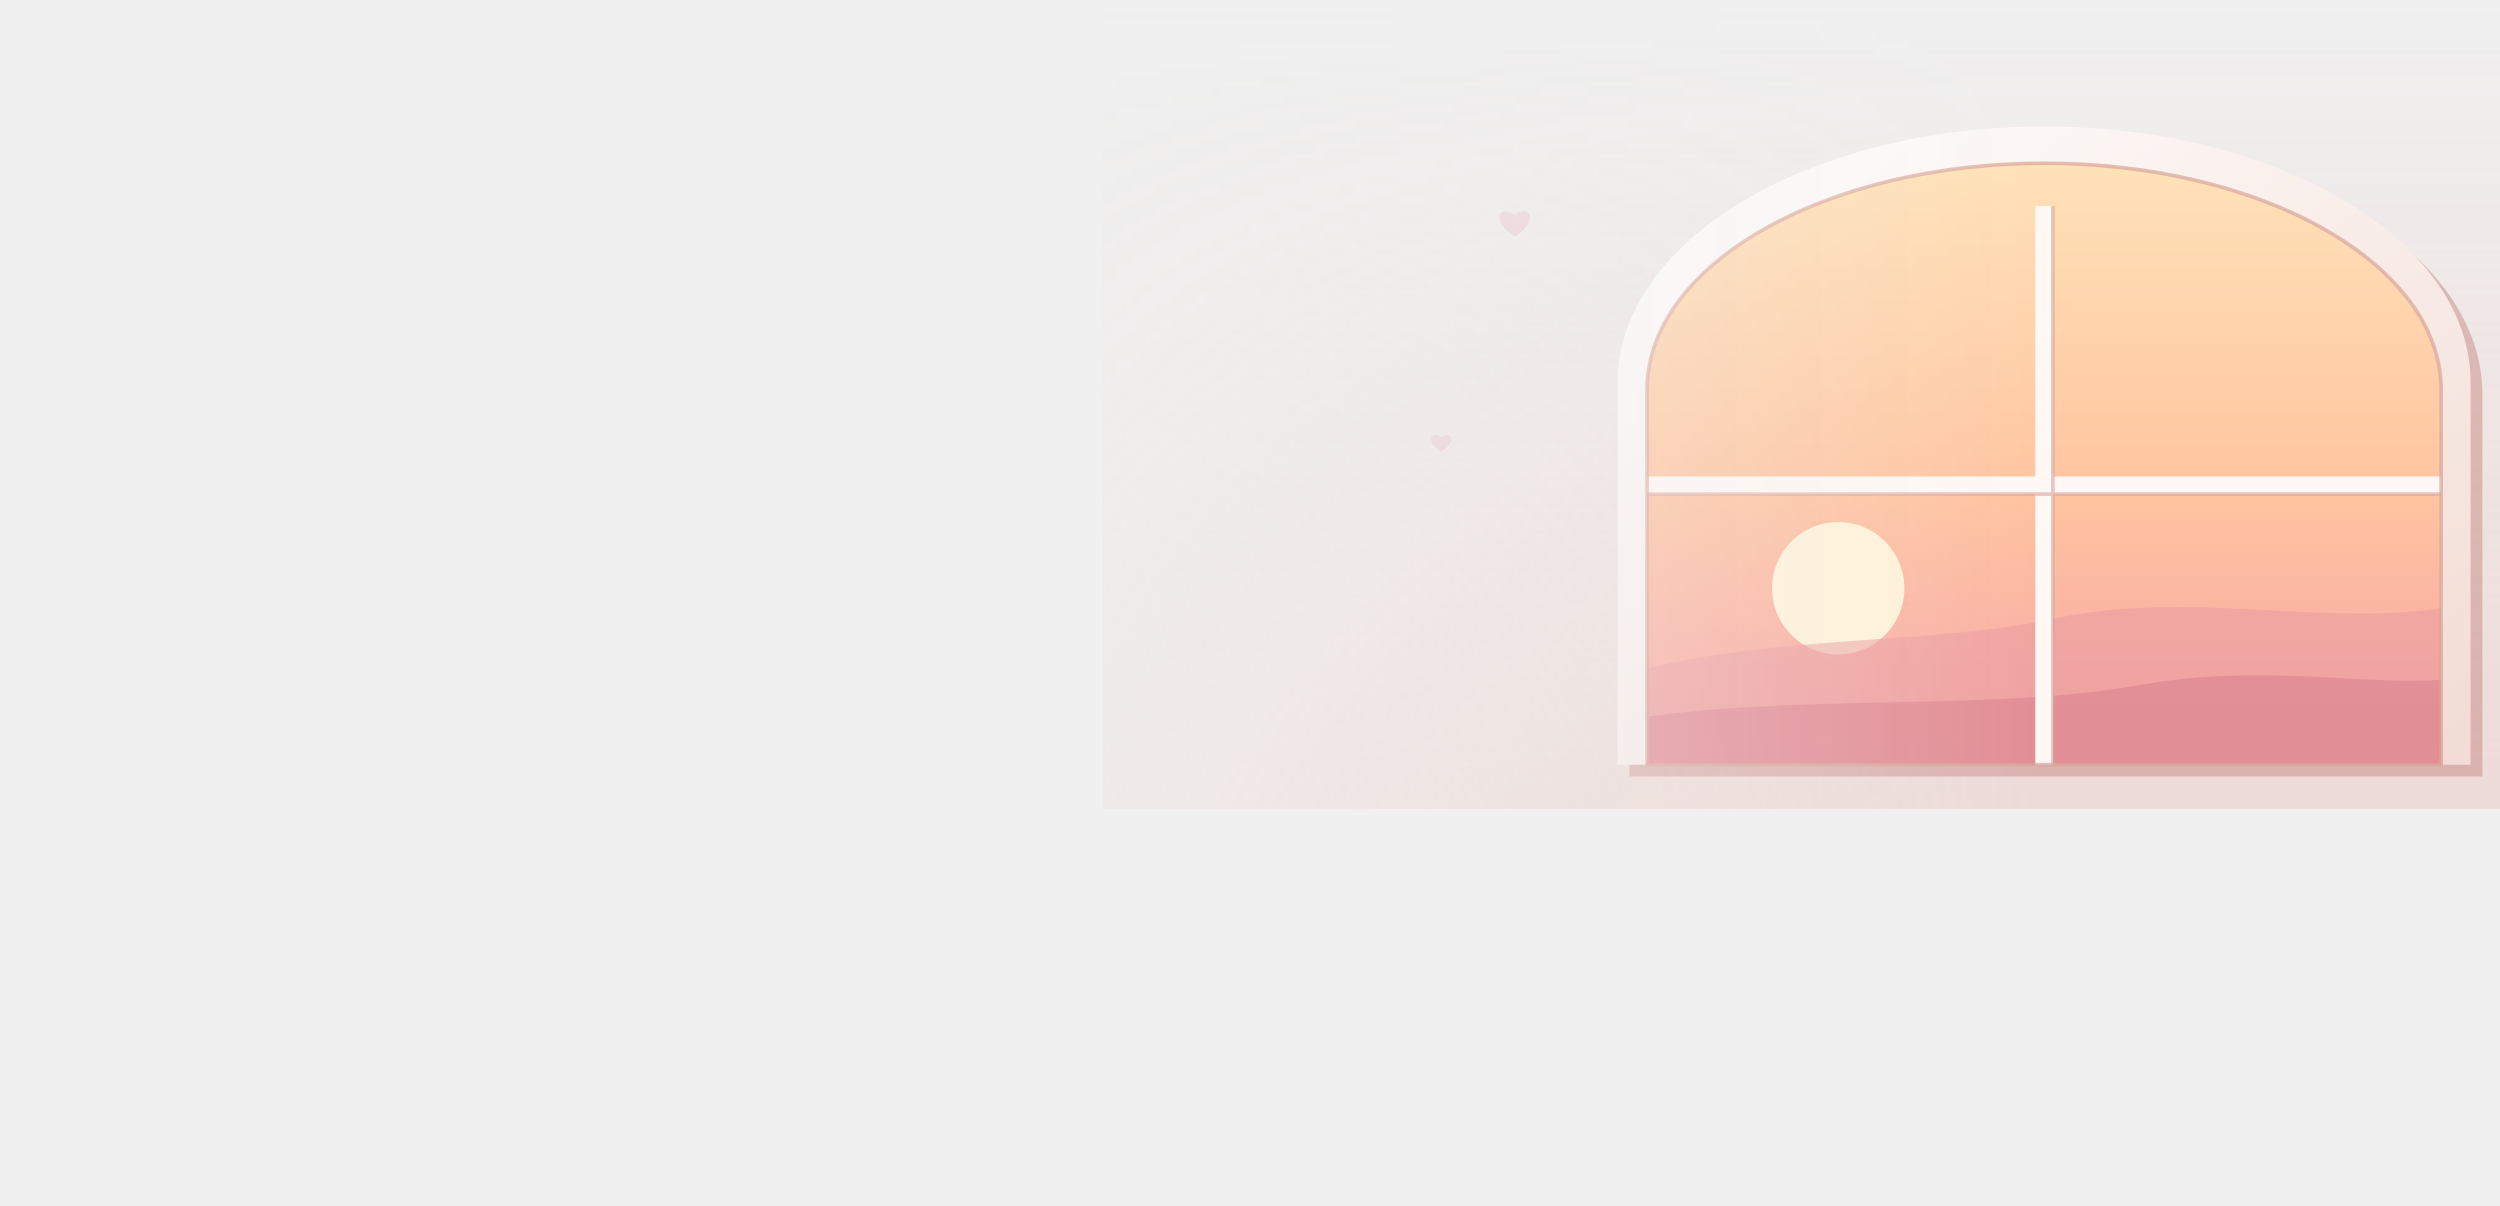
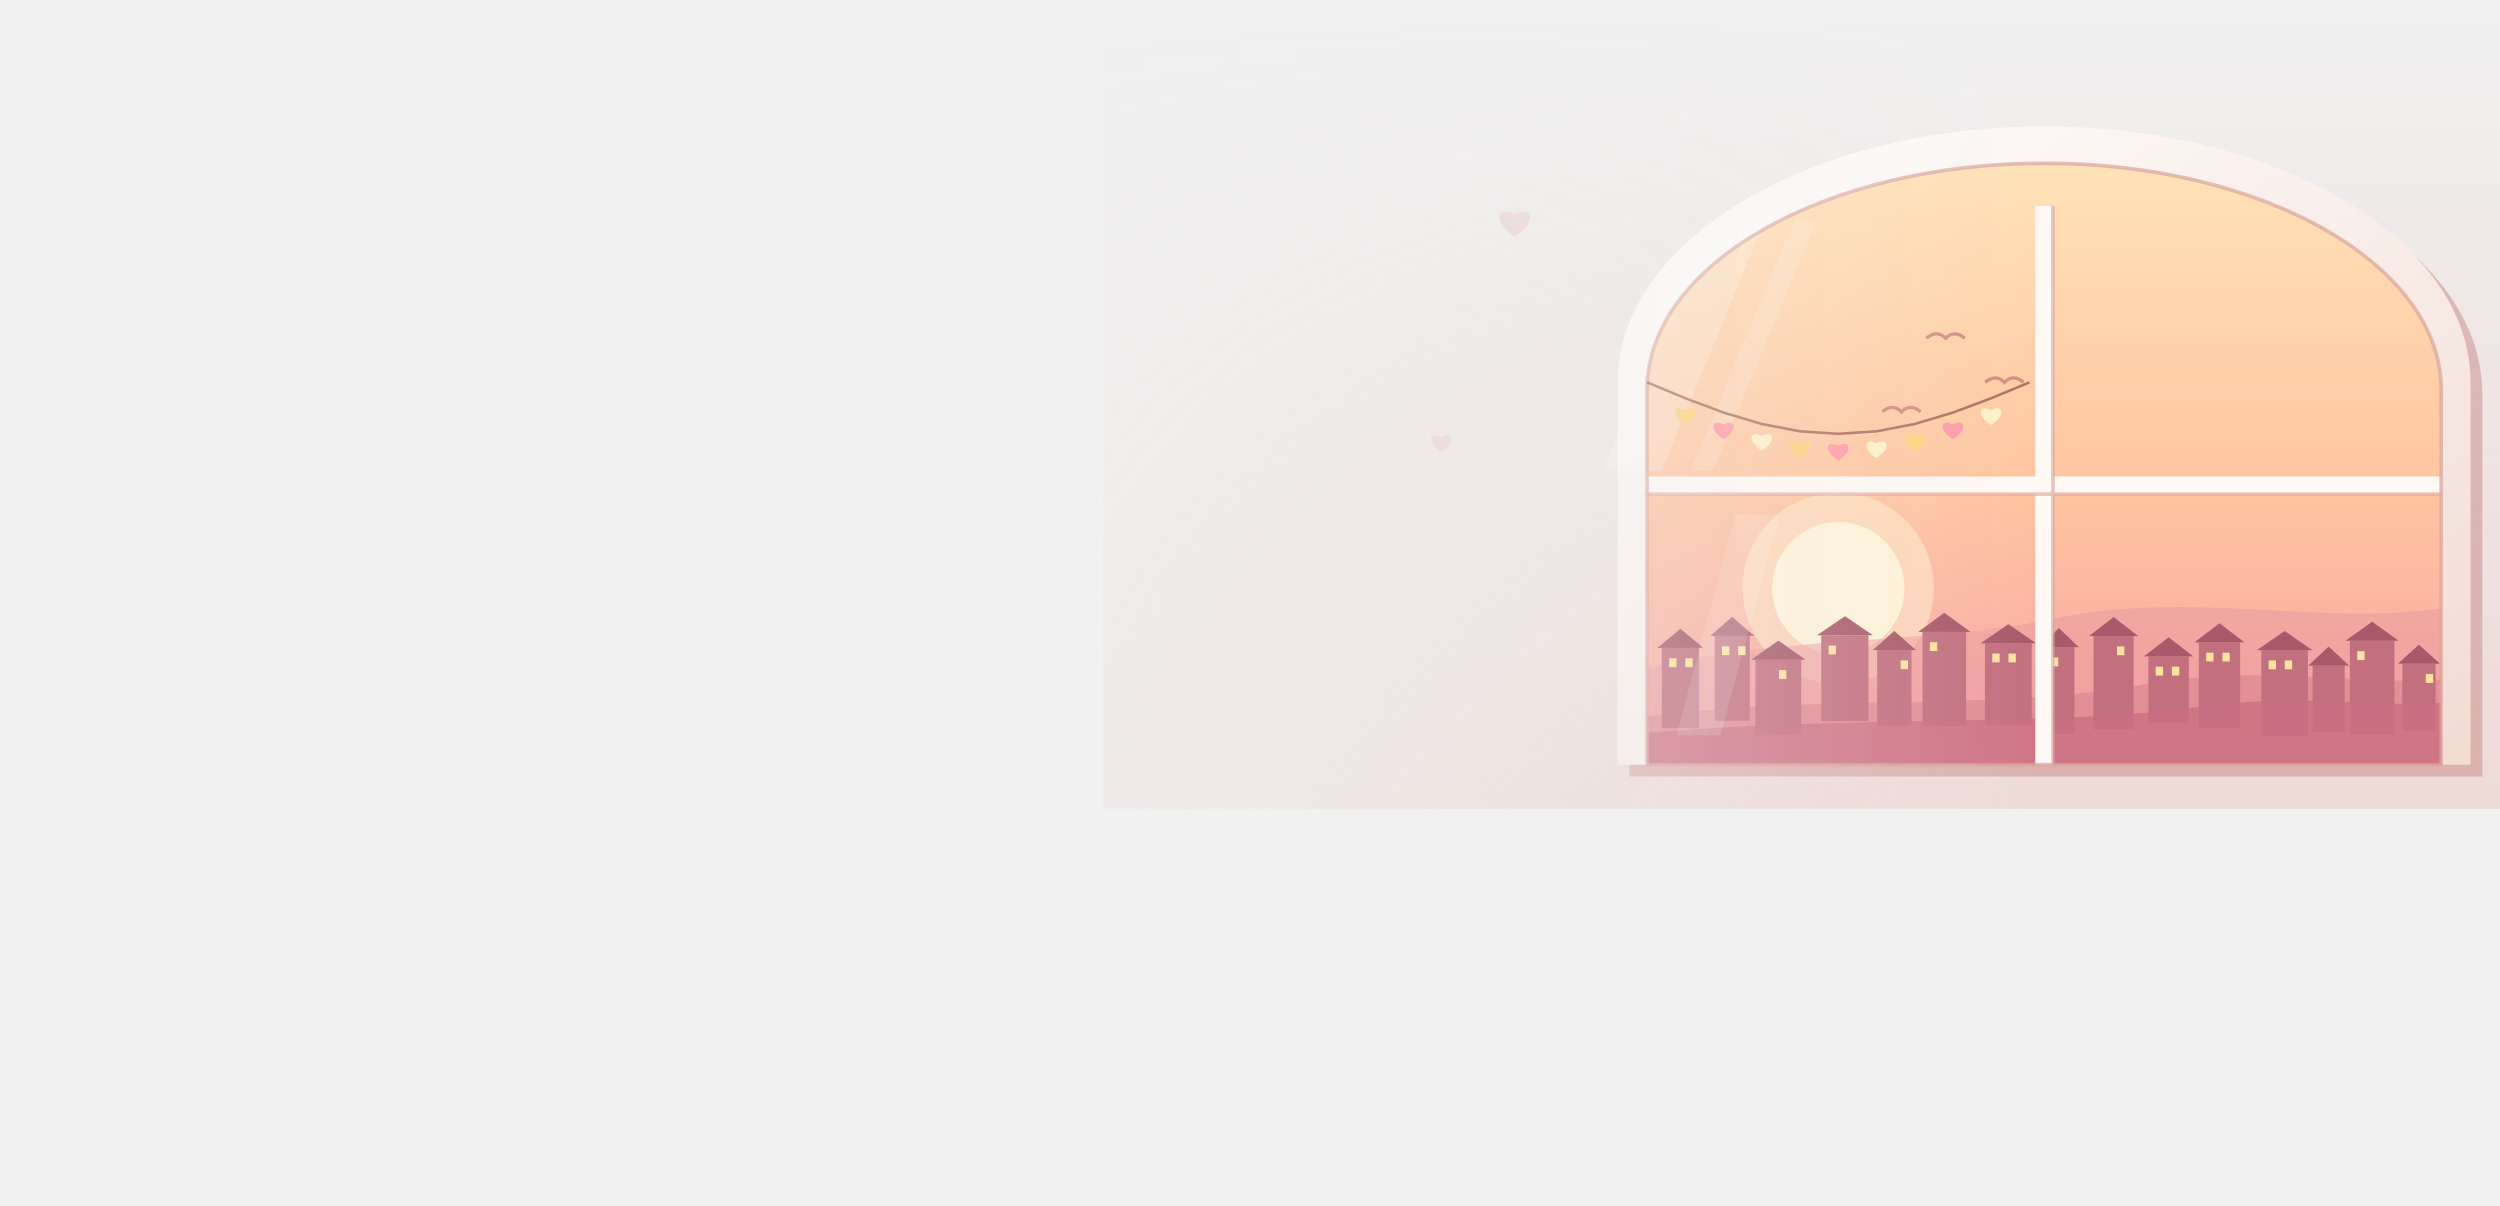
<svg xmlns="http://www.w3.org/2000/svg" viewBox="0 0 340 164" preserveAspectRatio="xMidYMax slice">
  <defs>
    <filter id="b" x="-50%" y="-50%" width="200%" height="200%">
      <feGaussianBlur stdDeviation="2.4" />
    </filter>
    <filter id="bb" x="-50%" y="-50%" width="200%" height="200%">
      <feGaussianBlur stdDeviation="6" />
    </filter>
    <filter id="b1" x="-50%" y="-50%" width="200%" height="200%">
      <feGaussianBlur stdDeviation="0.9" />
    </filter>
    <linearGradient id="fm" x1="0" x2="1">
      <stop offset=".34" stop-color="#fff" stop-opacity=".06" />
      <stop offset=".74" stop-color="#fff" />
    </linearGradient>
    <mask id="k">
      <rect x="-20" y="-20" width="400" height="220" fill="url(#fm)" />
    </mask>
    <linearGradient id="gl" x1="0" y1="0" x2="0" y2="1">
      <stop offset="0" stop-color="#FFE2B8" stop-opacity="1" />
      <stop offset="0.55" stop-color="#FFC4A0" stop-opacity="1" />
      <stop offset="1" stop-color="#F6A2A6" stop-opacity="1" />
    </linearGradient>
    <linearGradient id="fr" x1="0" y1="0" x2="1" y2="1">
      <stop offset="0" stop-color="#FFFFFF" stop-opacity="1" />
      <stop offset="1" stop-color="#F2DCD4" stop-opacity="1" />
    </linearGradient>
    <linearGradient id="wl" x1="0" y1="0" x2="0" y2="1">
      <stop offset="0" stop-color="#E8B4AA" stop-opacity="0" />
      <stop offset="1" stop-color="#E8B4AA" stop-opacity="0.35" />
    </linearGradient>
  </defs>
  <g mask="url(#k)">
    <rect x="150" y="0" width="190" height="110" fill="url(#wl)" />
    <path d="M220 104 V52 A58.0 34.8 0 0 1 336 52 V104Z" fill="#C98A86" fill-opacity=".5" transform="translate(1.6 1.6)" />
    <path d="M220 104 V52 A58.0 34.8 0 0 1 336 52 V104Z" fill="url(#fr)" />
    <clipPath id="wc">
      <path d="M224 104 V53 A54.0 30.8 0 0 1 332 53 V104Z" />
    </clipPath>
    <g clip-path="url(#wc)">
      <rect x="220" y="22" width="116" height="82" fill="url(#gl)" />
+       <circle cx="250" cy="80" r="13" fill="#FFE8C8" fill-opacity=".6" />
      <circle cx="250" cy="80" r="9" fill="#FFF2D8" />
+       <path d="M262 46 q1.4 -1.2 2.6 0 q1.2 -1.2 2.6 0" stroke="#B8606E" stroke-opacity=".6" stroke-width=".45" fill="none" />
+       <path d="M270 52 q1.4 -1.2 2.6 0 q1.2 -1.2 2.6 0" stroke="#B8606E" stroke-opacity=".6" stroke-width=".45" fill="none" />
+       <path d="M256 56 q1.4 -1.2 2.6 0 q1.2 -1.2 2.6 0" stroke="#B8606E" stroke-opacity=".6" stroke-width=".45" fill="none" />
      <path d="M220 92 C240 86 262 88 280 84 C300 80 318 86 336 82 V104 H220Z" fill="#E89A9E" fill-opacity=".55" />
      <path d="M220 98 C246 94 270 97 292 93 C310 90 324 94 336 92 V104 H220Z" fill="#D8828E" fill-opacity=".6" />
+       <rect x="226" y="88.12" width="5.08" height="10.92" fill="#C2707E" />
+       <path d="M225.4 88.12 L228.54 85.52 L231.68 88.12Z" fill="#A85A6A" />
+       <rect x="227" y="89.52" width="1" height="1.2" fill="#FFE2A0" />
+       <rect x="229.2" y="89.52" width="1" height="1.2" fill="#FFE2A0" />
+       <rect x="233.19" y="86.49" width="4.78" height="11.54" fill="#C2707E" />
+       <path d="M232.59 86.49 L235.58 83.89 L238.57 86.49Z" fill="#A85A6A" />
+       <rect x="234.19" y="87.89" width="1" height="1.2" fill="#FFE2A0" />
+       <rect x="236.39" y="87.89" width="1" height="1.2" fill="#FFE2A0" />
+       <rect x="238.74" y="89.73" width="6.23" height="10.24" fill="#C2707E" />
+       <path d="M238.14 89.73 L241.86 87.13 L245.57 89.73Z" fill="#A85A6A" />
+       <rect x="241.94" y="91.13" width="1" height="1.2" fill="#FFE2A0" />
+       <rect x="247.69" y="86.4" width="6.42" height="11.67" fill="#C2707E" />
+       <path d="M247.09 86.4 L250.91 83.8 L254.72 86.4Z" fill="#A85A6A" />
+       <rect x="248.69" y="87.8" width="1" height="1.2" fill="#FFE2A0" />
+       <rect x="255.29" y="88.41" width="4.67" height="10.24" fill="#C2707E" />
+       <path d="M254.69 88.41 L257.62 85.81 L260.56 88.41Z" fill="#A85A6A" />
+       <rect x="258.49" y="89.81" width="1" height="1.2" fill="#FFE2A0" />
+       <rect x="261.46" y="85.94" width="5.93" height="12.79" fill="#C2707E" />
+       <path d="M260.86 85.94 L264.42 83.34 L267.99 85.94Z" fill="#A85A6A" />
+       <rect x="262.46" y="87.34" width="1" height="1.2" fill="#FFE2A0" />
+       <rect x="269.95" y="87.49" width="6.37" height="11.09" fill="#C2707E" />
+       <path d="M269.35 87.49 L273.14 84.89 L276.92 87.49Z" fill="#A85A6A" />
+       <rect x="270.95" y="88.89" width="1" height="1.2" fill="#FFE2A0" />
+       <rect x="273.15" y="88.89" width="1" height="1.2" fill="#FFE2A0" />
+       <rect x="277.92" y="88.02" width="4.2" height="11.8" fill="#C2707E" />
+       <path d="M277.32 88.02 L280.02 85.42 L282.72 88.02Z" fill="#A85A6A" />
+       <rect x="278.92" y="89.42" width="1" height="1.2" fill="#FFE2A0" />
+       <rect x="284.71" y="86.51" width="5.47" height="12.68" fill="#C2707E" />
+       <path d="M284.11 86.51 L287.45 83.91 L290.79 86.51Z" fill="#A85A6A" />
+       <rect x="287.91" y="87.91" width="1" height="1.2" fill="#FFE2A0" />
+       <rect x="292.18" y="89.27" width="5.5" height="9.09" fill="#C2707E" />
+       <path d="M291.58 89.27 L294.93 86.67 L298.28 89.27Z" fill="#A85A6A" />
+       <rect x="293.18" y="90.67" width="1" height="1.2" fill="#FFE2A0" />
+       <rect x="295.38" y="90.67" width="1" height="1.2" fill="#FFE2A0" />
+       <rect x="299.04" y="87.36" width="5.62" height="11.64" fill="#C2707E" />
+       <path d="M298.44 87.36 L301.85 84.76 L305.25 87.36Z" fill="#A85A6A" />
+       <rect x="300.04" y="88.76" width="1" height="1.2" fill="#FFE2A0" />
+       <rect x="302.24" y="88.76" width="1" height="1.2" fill="#FFE2A0" />
+       <rect x="307.53" y="88.42" width="6.35" height="11.62" fill="#C2707E" />
+       <path d="M306.93 88.42 L310.71 85.82 L314.48 88.42Z" fill="#A85A6A" />
+       <rect x="308.53" y="89.82" width="1" height="1.2" fill="#FFE2A0" />
+       <rect x="310.73" y="89.82" width="1" height="1.2" fill="#FFE2A0" />
+       <rect x="314.52" y="90.53" width="4.36" height="9.04" fill="#C2707E" />
+       <path d="M313.92 90.53 L316.7 87.93 L319.49 90.53Z" fill="#A85A6A" />
+       <rect x="319.58" y="87.15" width="6.06" height="12.76" fill="#C2707E" />
+       <path d="M318.98 87.15 L322.61 84.55 L326.24 87.15Z" fill="#A85A6A" />
+       <rect x="320.58" y="88.55" width="1" height="1.2" fill="#FFE2A0" />
+       <rect x="326.71" y="90.27" width="4.53" height="9.04" fill="#C2707E" />
+       <path d="M326.11 90.27 L328.97 87.67 L331.84 90.27Z" fill="#A85A6A" />
+       <rect x="329.91" y="91.67" width="1" height="1.2" fill="#FFE2A0" />
+       <path d="M220 100 C252 97 280 99 300 96 C316 94 326 97 336 95 V104 H220Z" fill="#C86E80" fill-opacity=".75" />
    </g>
+     <path d="M232 30 L240 30 L226 64 L218 64Z" fill="#FFFFFF" fill-opacity=".22" />
+     <path d="M244 30 L247 30 L233 64 L230 64Z" fill="#FFFFFF" fill-opacity=".16" />
+     <path d="M236 70 L242 70 L234 100 L228 100Z" fill="#FFFFFF" fill-opacity=".14" />
    <path d="M278.0 28 V104 M224 66 H332" stroke="#FFF8F4" stroke-width="2.4" />
    <path d="M279.2 28 V104 M224 67.2 H332" stroke="#D9A69C" stroke-opacity=".6" stroke-width=".5" />
    <path d="M224 104 V53 A54.0 30.8 0 0 1 332 53 V104Z" fill="none" stroke="#D9A69C" stroke-opacity=".7" stroke-width=".5" />
+     <polyline points="224,52 229.2,54.16 234.4,56.11 239.6,57.66 244.8,58.66 250,59 255.2,58.66 260.4,57.66 265.6,56.11 270.8,54.16 276,52" stroke="#7A3A3A" stroke-opacity=".6" stroke-width=".35" fill="none" />
+     <path d="M229.2 57.8 C226.96 56.36 227.76 54.92 229.2 55.8 C230.64 54.92 231.44 56.36 229.2 57.8Z" fill="#FFD27A" />
+     <path d="M234.4 59.75 C232.16 58.31 232.96 56.87 234.4 57.75 C235.84 56.87 236.64 58.31 234.4 59.75Z" fill="#FF9AA8" />
+     <path d="M239.6 61.3 C237.36 59.86 238.16 58.42 239.6 59.3 C241.04 58.42 241.84 59.86 239.6 61.3Z" fill="#FFF0C8" />
+     <path d="M244.8 62.3 C242.56 60.86 243.36 59.42 244.8 60.3 C246.24 59.42 247.04 60.86 244.8 62.3Z" fill="#FFD27A" />
+     <path d="M250 62.64 C247.76 61.2 248.56 59.76 250 60.64 C251.44 59.76 252.24 61.2 250 62.64Z" fill="#FF9AA8" />
+     <path d="M255.2 62.3 C252.96 60.86 253.76 59.42 255.2 60.3 C256.64 59.42 257.44 60.86 255.2 62.3Z" fill="#FFF0C8" />
+     <path d="M260.4 61.3 C258.16 59.86 258.96 58.42 260.4 59.3 C261.84 58.42 262.64 59.86 260.4 61.3Z" fill="#FFD27A" />
+     <path d="M265.6 59.75 C263.36 58.31 264.16 56.87 265.6 57.75 C267.04 56.87 267.84 58.31 265.6 59.75Z" fill="#FF9AA8" />
+     <path d="M270.8 57.8 C268.56 56.36 269.36 54.92 270.8 55.8 C272.24 54.92 273.04 56.36 270.8 57.8Z" fill="#FFF0C8" />
    <path d="M206 32.16 C202.64 30 203.84 27.84 206 29.16 C208.16 27.84 209.36 30 206 32.16Z" fill="#E06A7C" fill-opacity="0.2" />
    <path d="M196 61.44 C193.76 60 194.56 58.56 196 59.44 C197.44 58.56 198.24 60 196 61.44Z" fill="#E06A7C" fill-opacity="0.2" />
  </g>
</svg>
